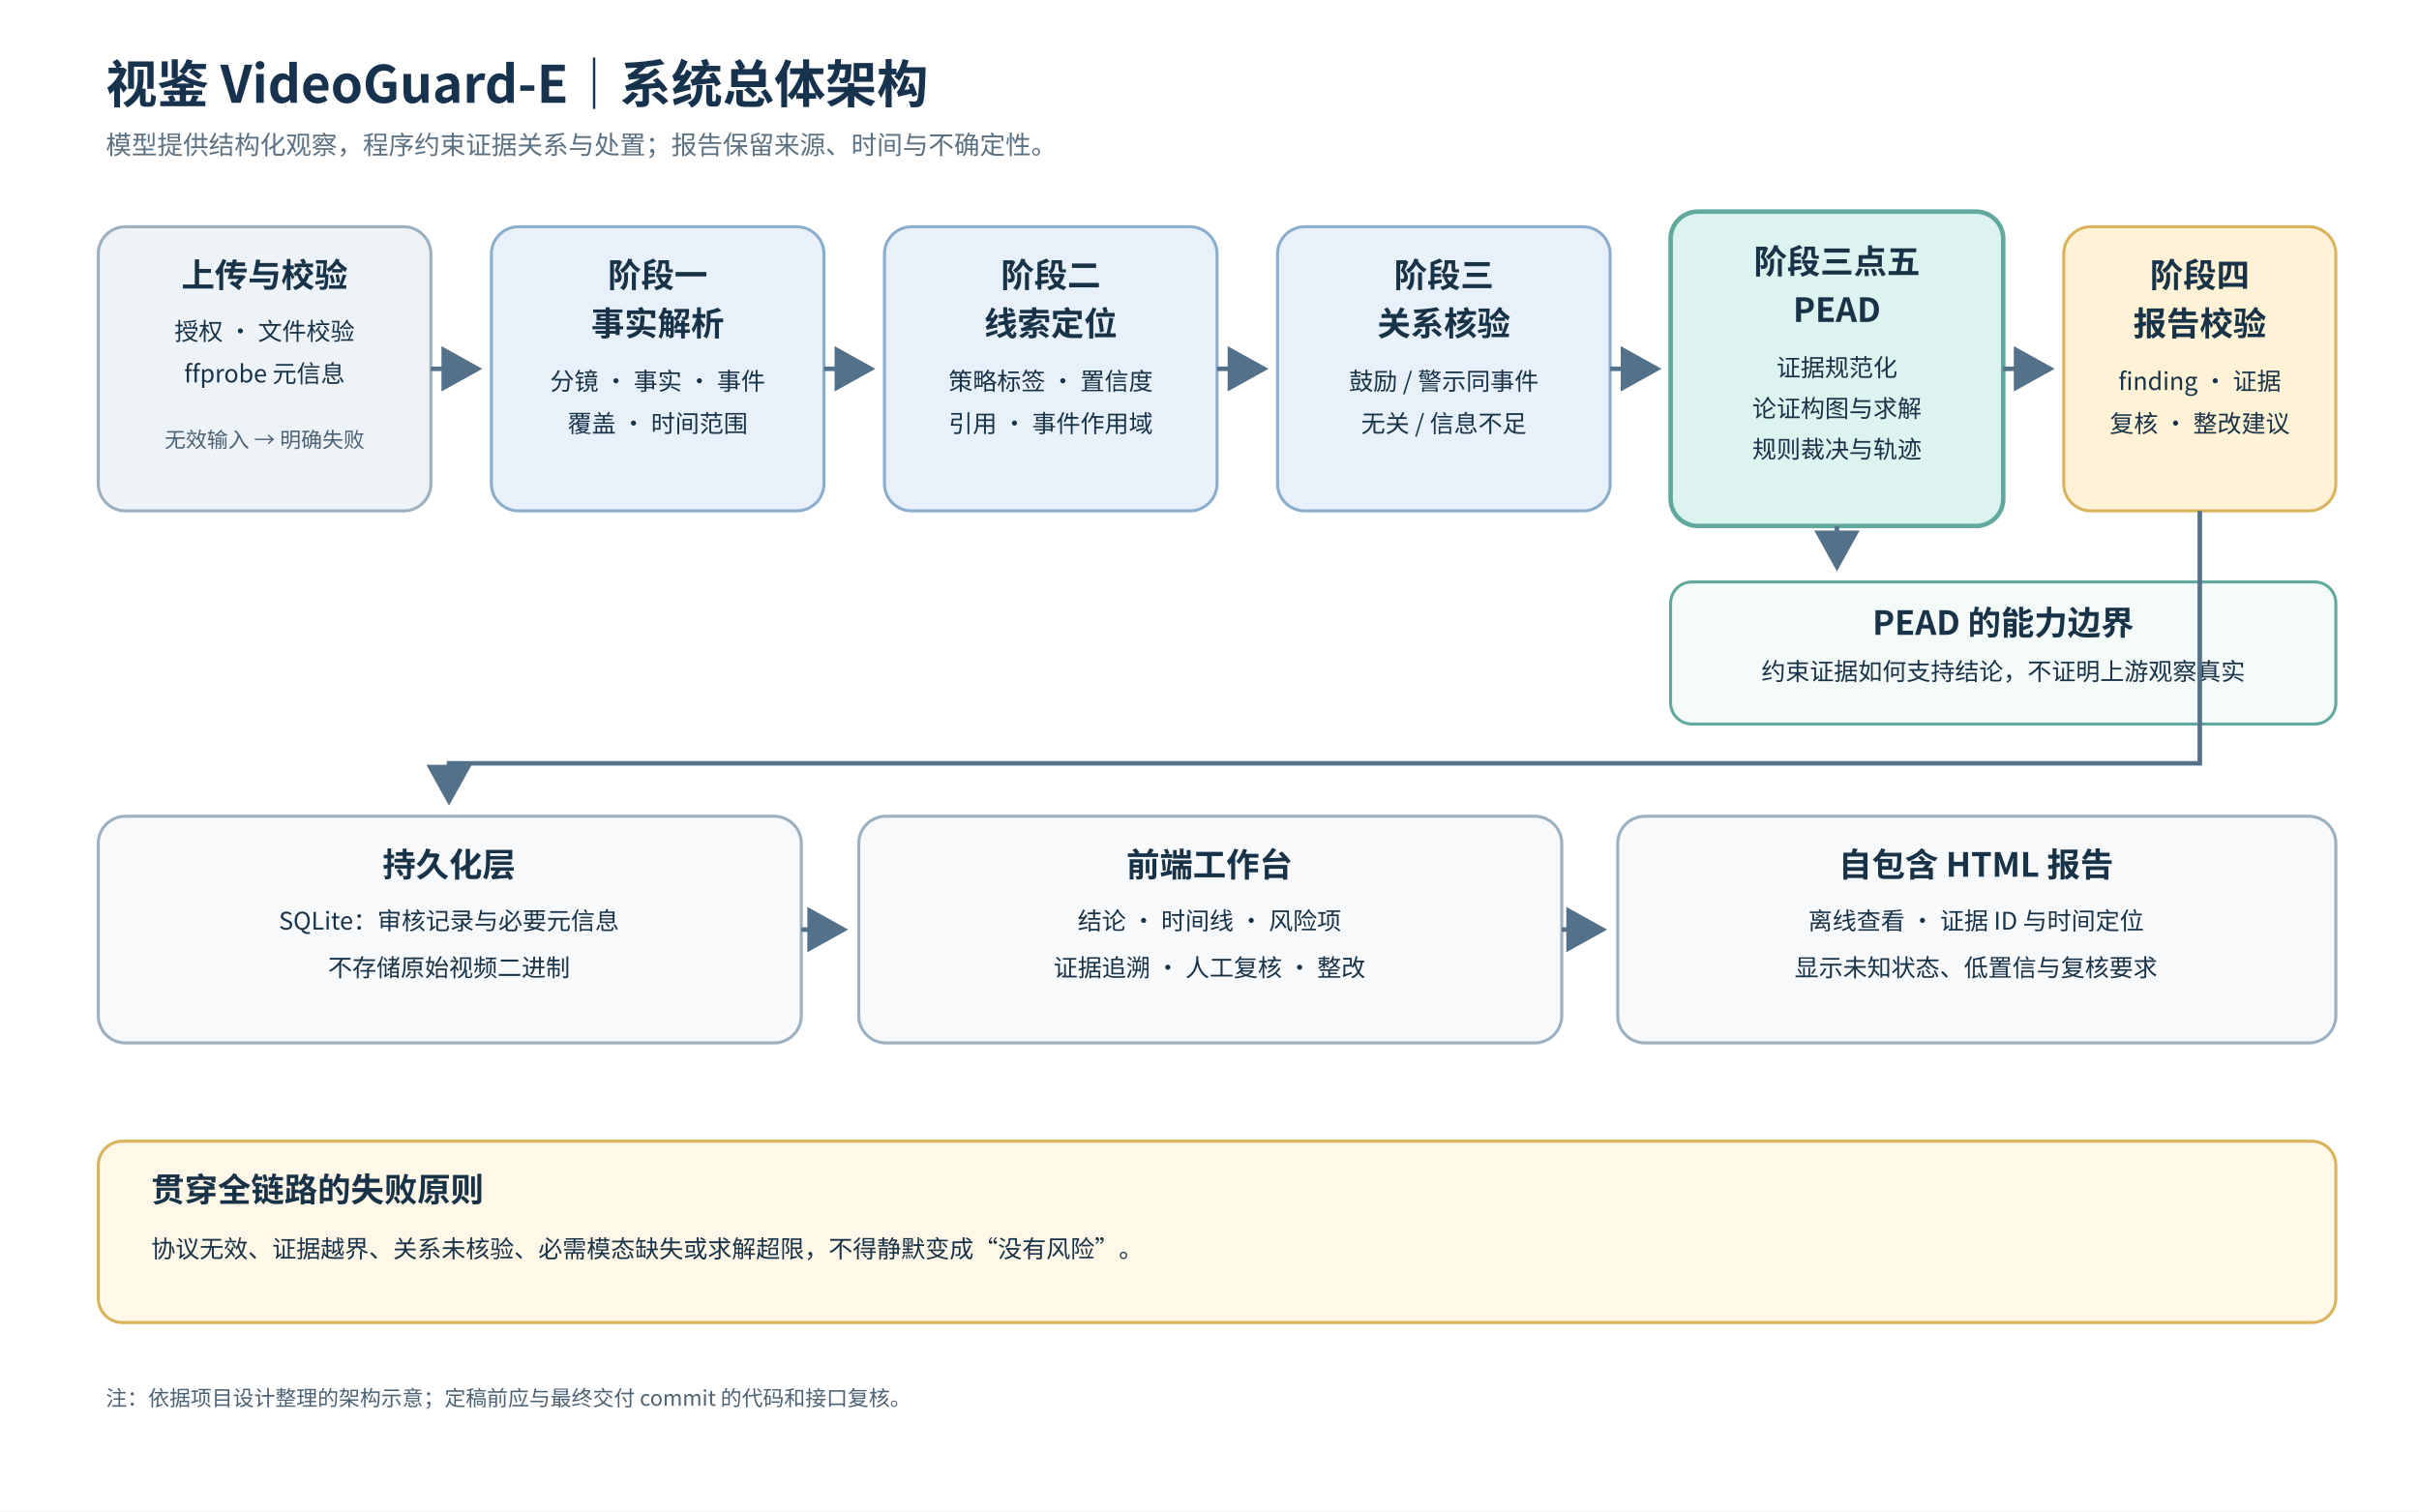
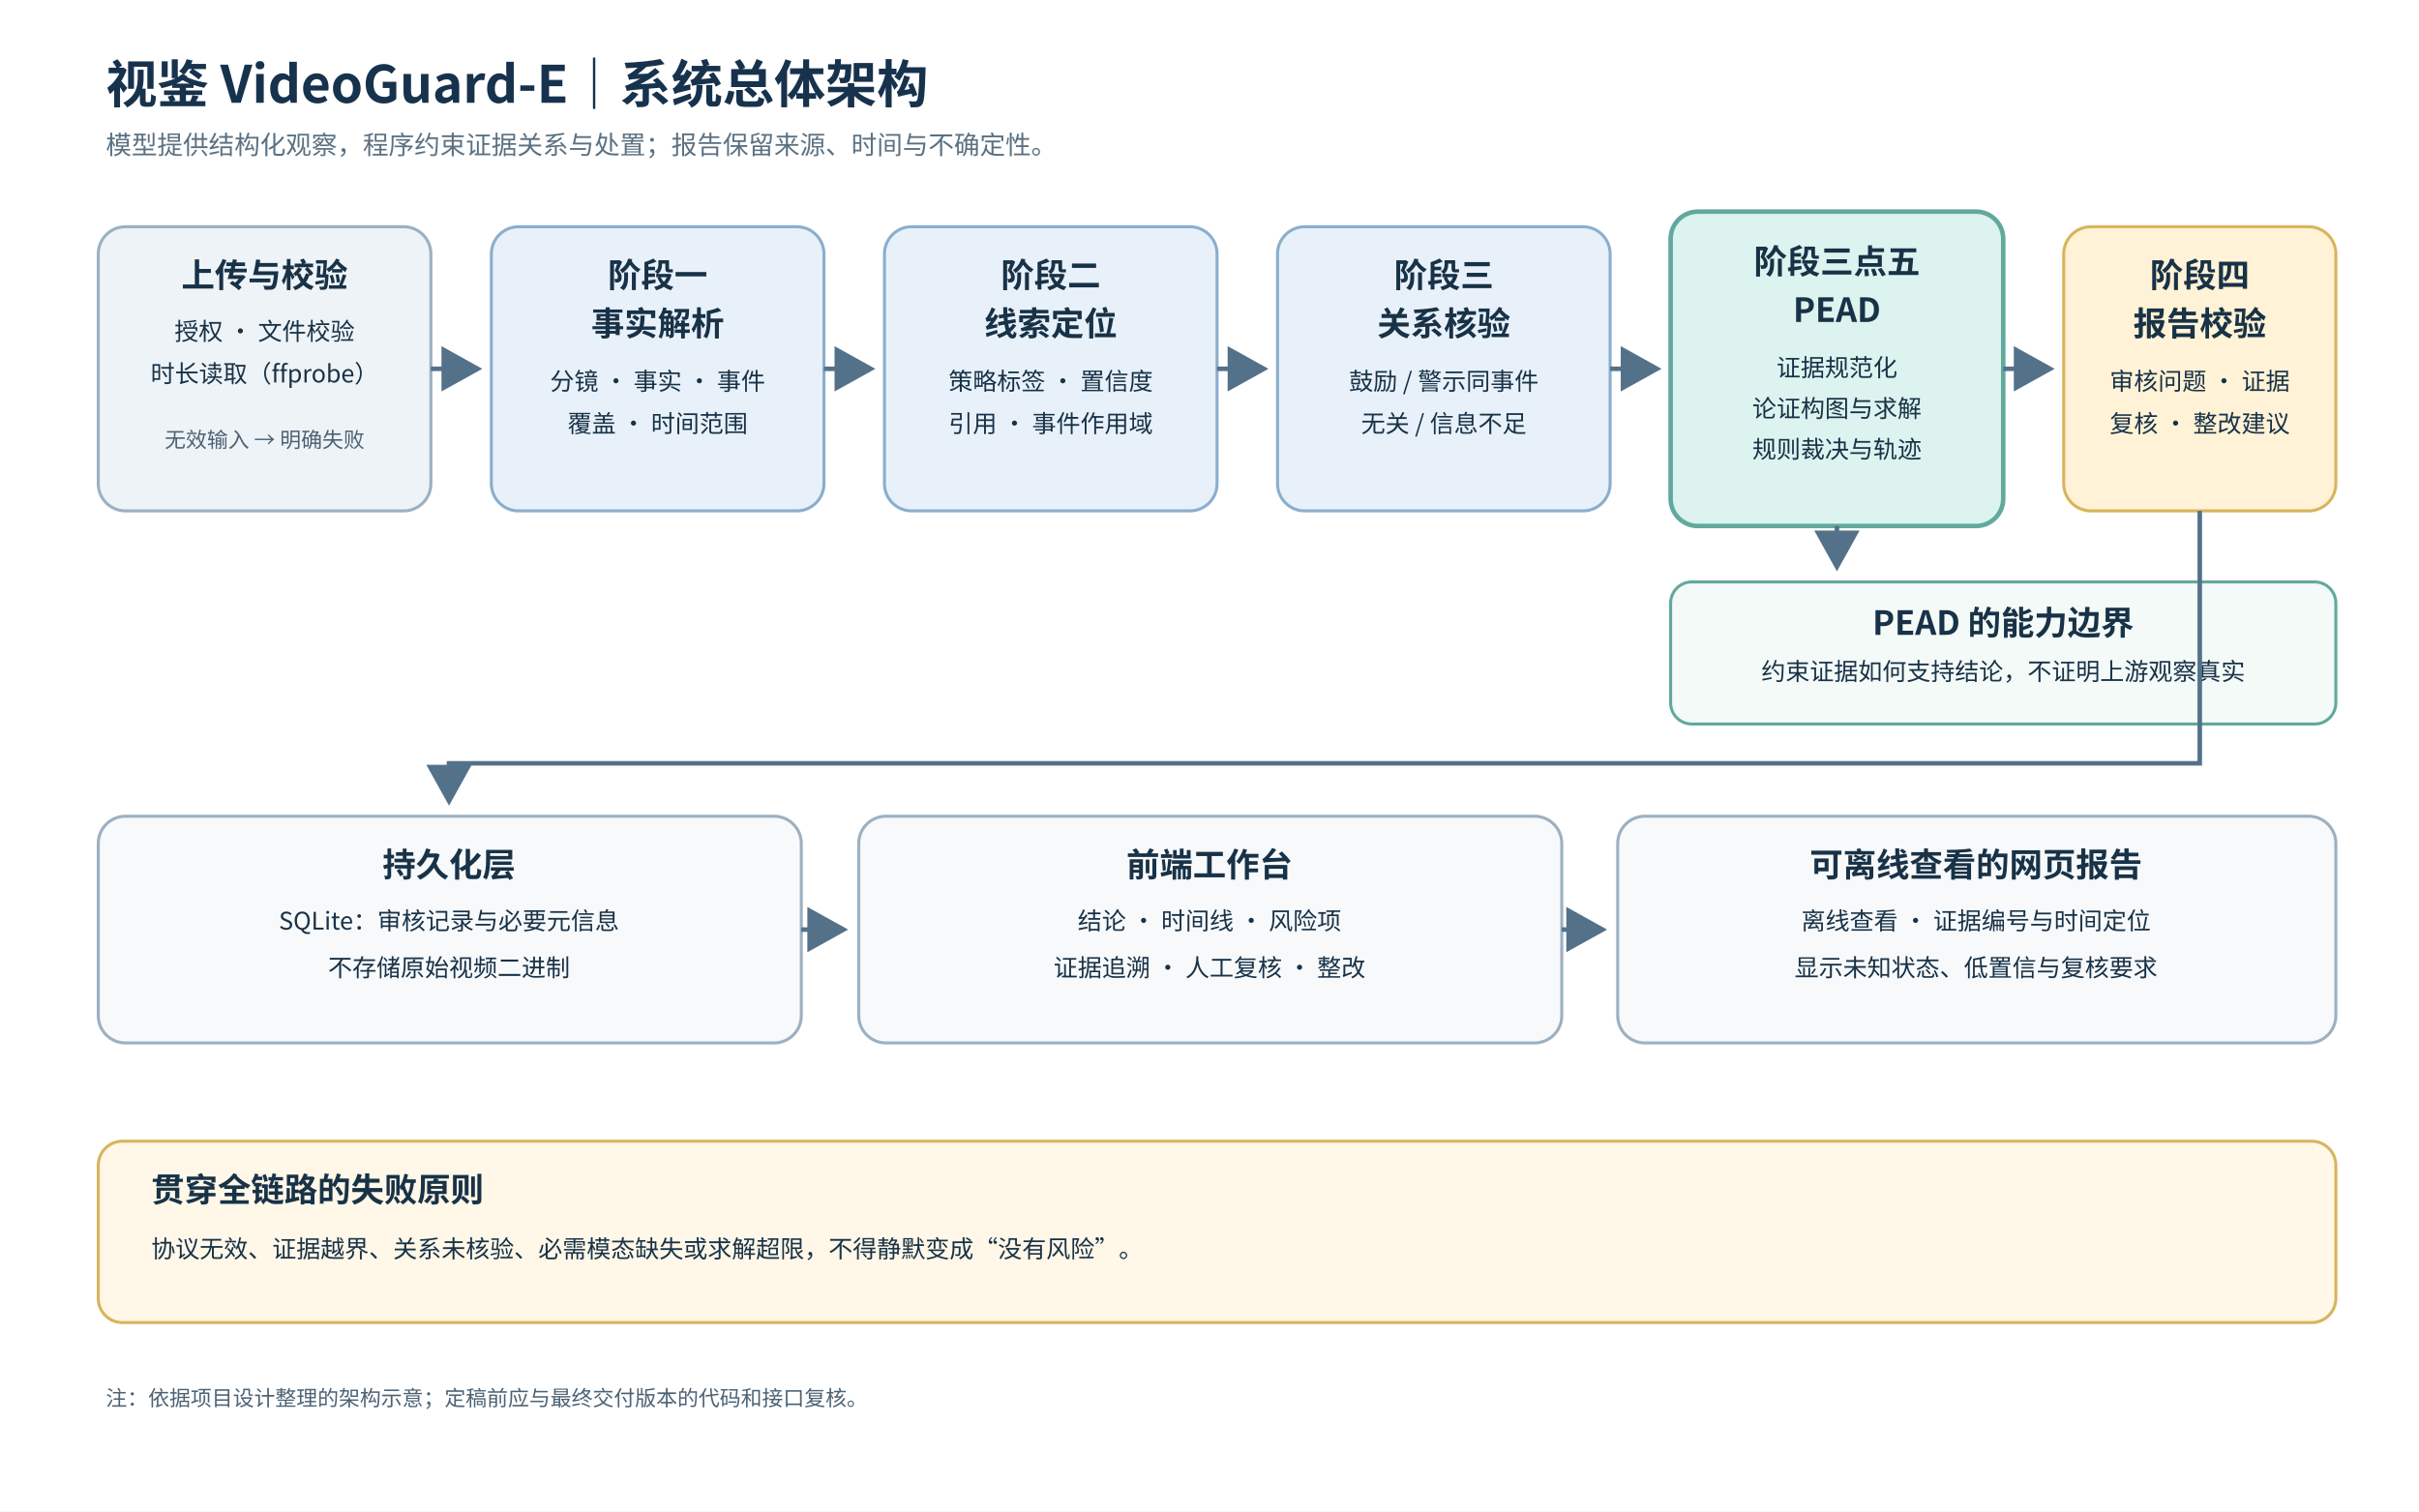
<svg xmlns="http://www.w3.org/2000/svg" width="1600" height="1000" viewBox="0 0 1600 1000" role="img" aria-labelledby="title desc">
  <defs>
    <marker id="arrow" markerWidth="12" markerHeight="12" refX="9" refY="6" orient="auto">
      <path d="M1,1 L10,6 L1,11 Z" fill="#54718A" />
    </marker>
    <style>
text{font-family:"Microsoft YaHei","Noto Sans CJK SC","PingFang SC",sans-serif;fill:#183247}.title{font-size:34px;font-weight:700;fill:#17324D}.sub{font-size:17px;fill:#5B7182}.head{font-size:22px;font-weight:700}.body{font-size:16px}.small{font-size:14px;fill:#4C6274}.card{stroke-width:2;rx:18}.edge{stroke:#54718A;stroke-width:3;fill:none;marker-end:url(#arrow)}
</style>
  </defs>
  <rect width="1600" height="1000" fill="#FFFFFF" />
  <text x="70" y="68" class="title">视鉴 VideoGuard-E｜系统总体架构</text>
  <text x="70" y="102" class="sub">模型提供结构化观察，程序约束证据关系与处置；报告保留来源、时间与不确定性。</text>
  <rect x="65" y="150" width="220" height="188" fill="#EEF3F7" stroke="#9CB0C0" class="card" />
  <text x="175" y="190" text-anchor="middle" class="head">上传与校验</text>
  <text x="175" y="225" text-anchor="middle" class="body">授权 · 文件校验</text>
-   <text x="175" y="253" text-anchor="middle" class="body">ffprobe 元信息</text>
+   <text x="175" y="253" text-anchor="middle" class="body">时长读取（ffprobe）</text>
  <text x="175" y="296" text-anchor="middle" class="small">无效输入 → 明确失败</text>
  <rect x="325" y="150" width="220" height="188" fill="#E8F1FA" stroke="#8BAECD" class="card" />
  <text x="435" y="190" text-anchor="middle" class="head">阶段一</text>
  <text x="435" y="222" text-anchor="middle" class="head">事实解析</text>
  <text x="435" y="258" text-anchor="middle" class="body">分镜 · 事实 · 事件</text>
  <text x="435" y="286" text-anchor="middle" class="body">覆盖 · 时间范围</text>
  <rect x="585" y="150" width="220" height="188" fill="#E8F1FA" stroke="#8BAECD" class="card" />
  <text x="695" y="190" text-anchor="middle" class="head">阶段二</text>
  <text x="695" y="222" text-anchor="middle" class="head">线索定位</text>
  <text x="695" y="258" text-anchor="middle" class="body">策略标签 · 置信度</text>
  <text x="695" y="286" text-anchor="middle" class="body">引用 · 事件作用域</text>
  <rect x="845" y="150" width="220" height="188" fill="#E8F1FA" stroke="#8BAECD" class="card" />
  <text x="955" y="190" text-anchor="middle" class="head">阶段三</text>
  <text x="955" y="222" text-anchor="middle" class="head">关系核验</text>
  <text x="955" y="258" text-anchor="middle" class="body">鼓励 / 警示同事件</text>
  <text x="955" y="286" text-anchor="middle" class="body">无关 / 信息不足</text>
  <rect x="1105" y="140" width="220" height="208" fill="#DDF3EF" stroke="#62A99D" stroke-width="3" rx="18" />
  <text x="1215" y="181" text-anchor="middle" class="head">阶段三点五</text>
  <text x="1215" y="213" text-anchor="middle" class="head">PEAD</text>
  <text x="1215" y="249" text-anchor="middle" class="body">证据规范化</text>
  <text x="1215" y="276" text-anchor="middle" class="body">论证构图与求解</text>
  <text x="1215" y="303" text-anchor="middle" class="body">规则裁决与轨迹</text>
  <rect x="1365" y="150" width="180" height="188" fill="#FFF2D6" stroke="#D9B45D" class="card" />
  <text x="1455" y="190" text-anchor="middle" class="head">阶段四</text>
  <text x="1455" y="222" text-anchor="middle" class="head">报告校验</text>
-   <text x="1455" y="258" text-anchor="middle" class="body">finding · 证据</text>
+   <text x="1455" y="258" text-anchor="middle" class="body">审核问题 · 证据</text>
  <text x="1455" y="286" text-anchor="middle" class="body">复核 · 整改建议</text>
  <path d="M285 244 H316" class="edge" />
  <path d="M545 244 H576" class="edge" />
  <path d="M805 244 H836" class="edge" />
  <path d="M1065 244 H1096" class="edge" />
  <path d="M1325 244 H1356" class="edge" />
  <rect x="1105" y="385" width="440" height="94" fill="#F4FAF8" stroke="#62A99D" stroke-width="2" rx="14" />
  <text x="1325" y="420" text-anchor="middle" class="head">PEAD 的能力边界</text>
  <text x="1325" y="450" text-anchor="middle" class="body">约束证据如何支持结论，不证明上游观察真实</text>
  <path d="M1215 348 V375" class="edge" />
  <rect x="65" y="540" width="465" height="150" fill="#F7F9FB" stroke="#9CB0C0" class="card" />
  <text x="297" y="580" text-anchor="middle" class="head">持久化层</text>
  <text x="297" y="615" text-anchor="middle" class="body">SQLite：审核记录与必要元信息</text>
  <text x="297" y="646" text-anchor="middle" class="body">不存储原始视频二进制</text>
  <rect x="568" y="540" width="465" height="150" fill="#F7F9FB" stroke="#9CB0C0" class="card" />
  <text x="800" y="580" text-anchor="middle" class="head">前端工作台</text>
  <text x="800" y="615" text-anchor="middle" class="body">结论 · 时间线 · 风险项</text>
  <text x="800" y="646" text-anchor="middle" class="body">证据追溯 · 人工复核 · 整改</text>
  <rect x="1070" y="540" width="475" height="150" fill="#F7F9FB" stroke="#9CB0C0" class="card" />
-   <text x="1307" y="580" text-anchor="middle" class="head">自包含 HTML 报告</text>
-   <text x="1307" y="615" text-anchor="middle" class="body">离线查看 · 证据 ID 与时间定位</text>
+   <text x="1307" y="580" text-anchor="middle" class="head">可离线查看的网页报告</text>
+   <text x="1307" y="615" text-anchor="middle" class="body">离线查看 · 证据编号与时间定位</text>
  <text x="1307" y="646" text-anchor="middle" class="body">显示未知状态、低置信与复核要求</text>
  <path d="M1455 338 V505 H297 V530" class="edge" />
  <path d="M530 615 H558" class="edge" />
  <path d="M1033 615 H1060" class="edge" />
  <rect x="65" y="755" width="1480" height="120" fill="#FFF7E8" stroke="#D9B45D" stroke-width="2" rx="16" />
  <text x="100" y="795" class="head">贯穿全链路的失败原则</text>
  <text x="100" y="832" class="body">协议无效、证据越界、关系未核验、必需模态缺失或求解超限，不得静默变成“没有风险”。</text>
-   <text x="70" y="930" class="small">注：依据项目设计整理的架构示意；定稿前应与最终交付 commit 的代码和接口复核。</text>
+   <text x="70" y="930" class="small">注：依据项目设计整理的架构示意；定稿前应与最终交付版本的代码和接口复核。</text>
</svg>
